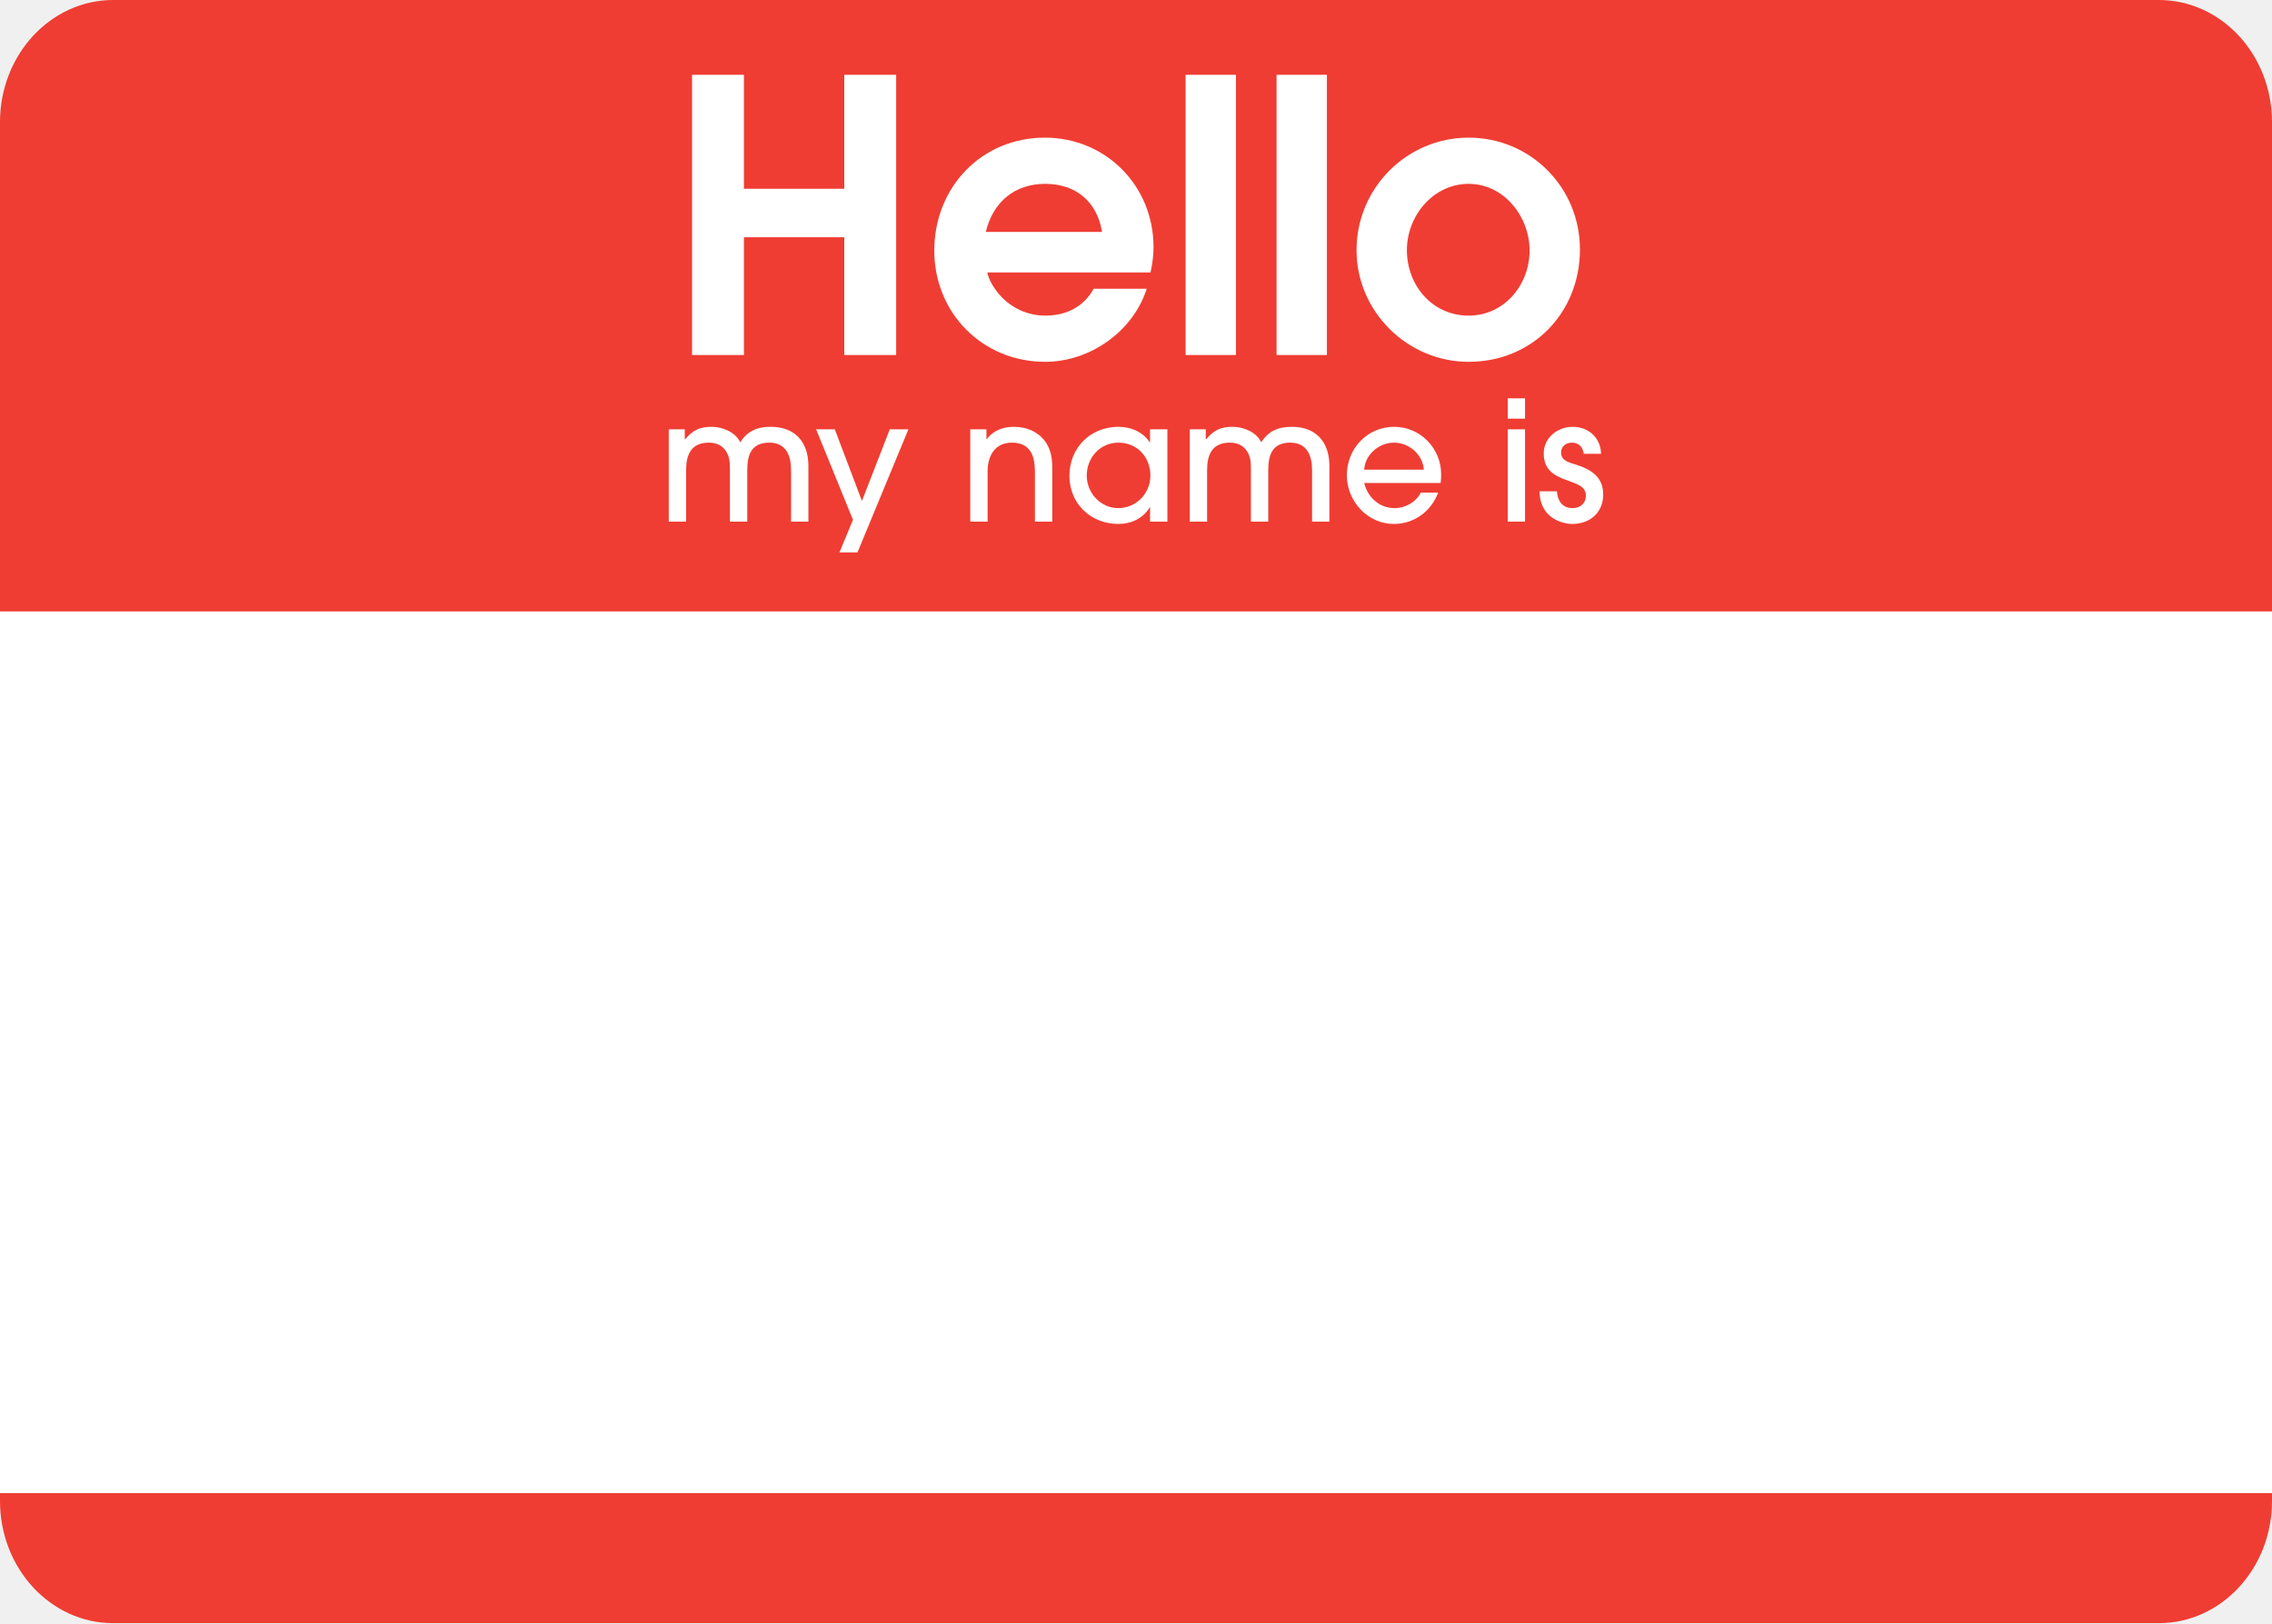
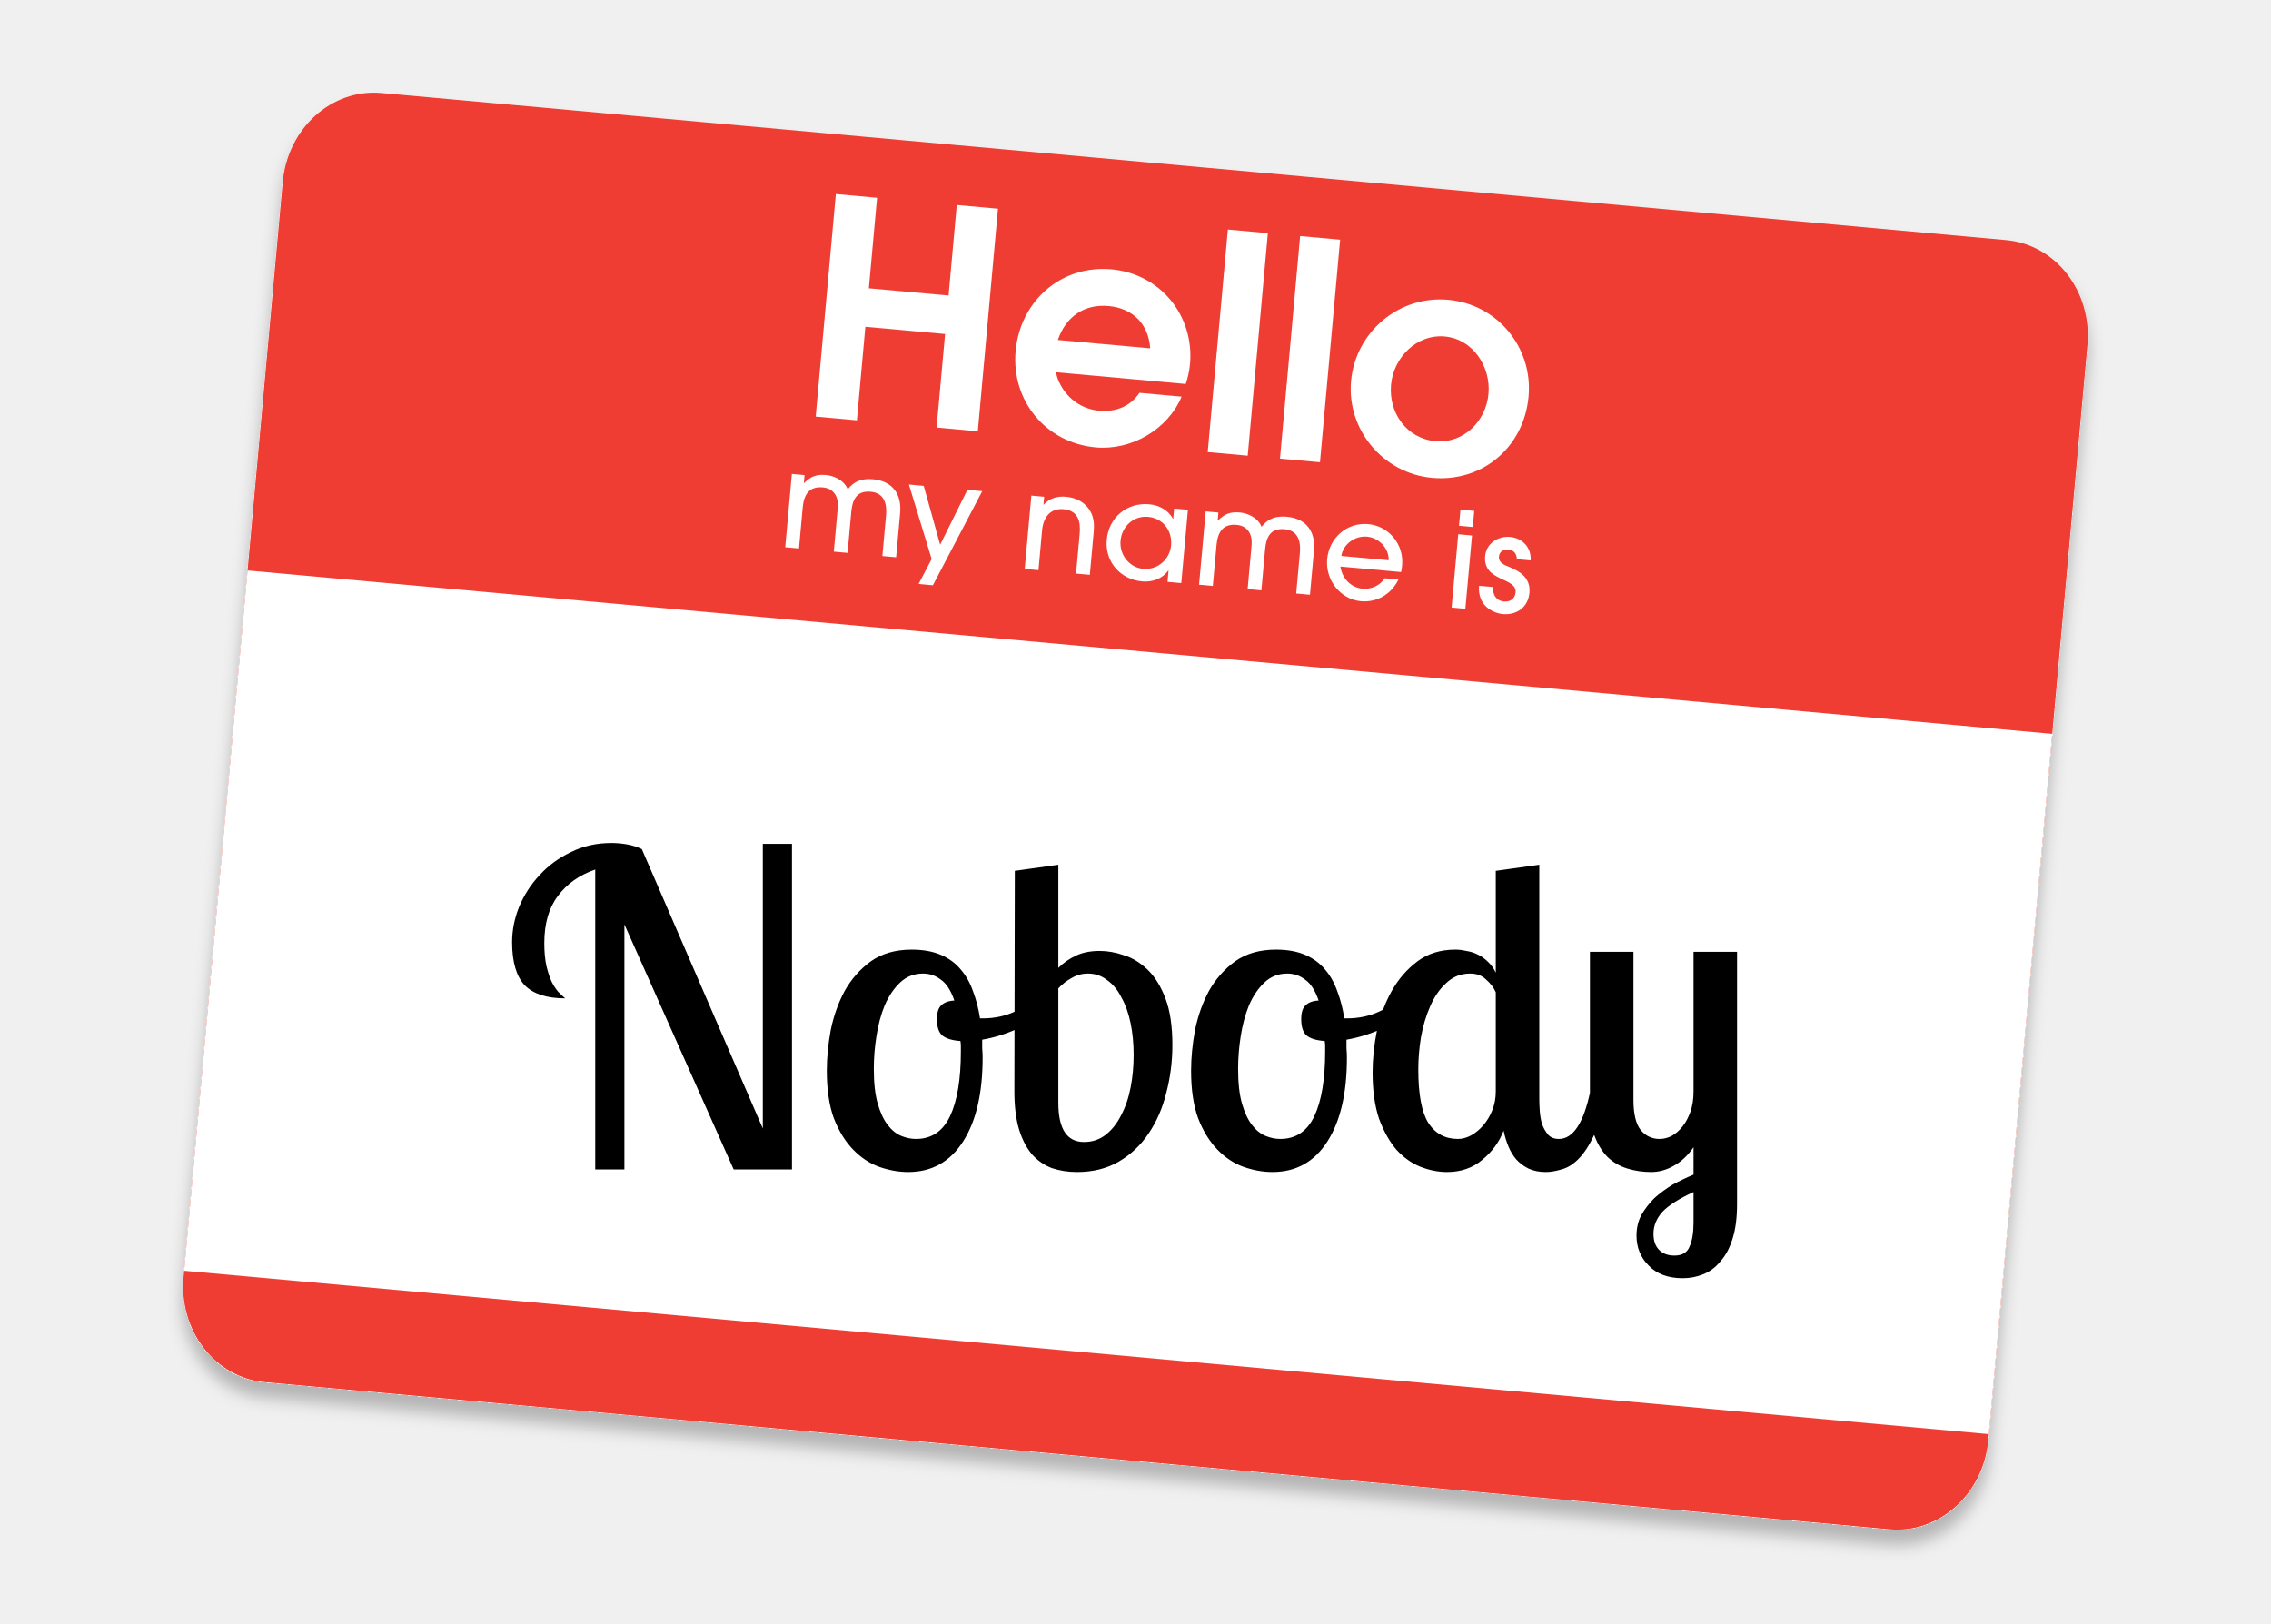
- <svg xmlns="http://www.w3.org/2000/svg" width="600" height="428.663" id="svg2" version="1.1">
-   <defs id="defs4" />
-   <g id="layer1" transform="translate(-71.06024,-326.0379)">
-     <rect style="fill:#ef3d33;fill-opacity:1;fill-rule:nonzero;stroke:none" id="rect2991" width="600" height="428.663" x="71.06" y="326.038" rx="29.902" ry="32.258" />
-     <g style="font-size:44px;font-style:normal;font-variant:normal;font-weight:normal;font-stretch:normal;text-align:center;line-height:125%;letter-spacing:0px;word-spacing:0px;text-anchor:middle;fill:#ffffff;fill-opacity:1;stroke:none;font-family:Arial;-inkscape-font-specification:Arial" id="text3761">
-       <path d="m 307.721,419.791 0,-74 -13.7,0 0,30.1 -26.5,0 0,-30.1 -13.7,0 0,74 13.7,0 0,-31.1 26.5,0 0,31.1 13.7,0" style="font-size:100px;font-weight:bold;fill:#ffffff;font-family:ITC Avant Garde Gothic Pro;-inkscape-font-specification:ITC Avant Garde Gothic Pro" id="path3955" />
-       <path d="m 375.69,391.291 c 0,-16.1 -12.5,-28.9 -28.7,-28.9 -16.8,0 -29.2,13.2 -29.2,29.8 0,16.5 12.7,29.4 29.3,29.4 11.8,0 23.2,-8 26.8,-19.3 l -14,0 c -2.7,4.9 -7.4,7.1 -12.8,7.1 -5.5,0 -10.5,-2.8 -13.5,-7.4 -0.8,-1.2 -1.5,-2.5 -1.8,-4 l 43.1,0 c 0.5,-2.2 0.8,-4.5 0.8,-6.7 m -13.6,-4 -30.7,0 c 1.9,-7.9 7.6,-12.7 15.7,-12.7 8.1,0 13.7,4.7 15,12.7" style="font-size:100px;font-weight:bold;fill:#ffffff;font-family:ITC Avant Garde Gothic Pro;-inkscape-font-specification:ITC Avant Garde Gothic Pro" id="path3957" />
-       <path d="m 397.452,419.791 0,-74 -13.3,0 0,74 13.3,0" style="font-size:100px;font-weight:bold;fill:#ffffff;font-family:ITC Avant Garde Gothic Pro;-inkscape-font-specification:ITC Avant Garde Gothic Pro" id="path3959" />
-       <path d="m 421.476,419.791 0,-74 -13.3,0 0,74 13.3,0" style="font-size:100px;font-weight:bold;fill:#ffffff;font-family:ITC Avant Garde Gothic Pro;-inkscape-font-specification:ITC Avant Garde Gothic Pro" id="path3961" />
-       <path d="m 488.299,391.891 c 0,-16.3 -13,-29.5 -29.4,-29.5 -16.4,0 -29.6,13.4 -29.6,29.7 0,16.2 13.4,29.5 29.6,29.5 16.8,0 29.4,-12.9 29.4,-29.7 m -13.3,0.3 c 0,9.1 -6.7,17.2 -16.1,17.2 -9.6,0 -16.3,-8 -16.3,-17.3 0,-9 6.9,-17.5 16.3,-17.5 9.4,0 16.1,8.7 16.1,17.6" style="font-size:100px;font-weight:bold;fill:#ffffff;font-family:ITC Avant Garde Gothic Pro;-inkscape-font-specification:ITC Avant Garde Gothic Pro" id="path3963" />
-     </g>
-     <g style="font-size:44px;font-style:normal;font-variant:normal;font-weight:normal;font-stretch:normal;text-align:center;line-height:125%;letter-spacing:0px;word-spacing:0px;text-anchor:middle;fill:#ffffff;fill-opacity:1;stroke:none;font-family:Arial;-inkscape-font-specification:Arial" id="text3769">
-       <path d="m 284.547,463.791 0,-14.696 c 0,-6.292 -3.476,-10.34 -9.944,-10.34 -3.564,0 -6.16,1.1 -8.052,4.092 -1.276,-2.728 -4.708,-4.092 -7.568,-4.092 -3.212,0 -4.972,0.924 -6.996,3.3 l -0.088,0 0,-2.64 -4.224,0 0,24.376 4.576,0 0,-13.596 c 0,-4.092 1.32,-7.26 6.028,-7.26 1.892,0 3.476,0.66 4.532,2.288 1.012,1.628 1.012,3.168 1.012,5.016 l 0,13.552 4.576,0 0,-13.596 c 0,-4.004 1.056,-7.26 5.808,-7.26 4.488,0 5.764,3.476 5.764,7.304 l 0,13.552 4.576,0" style="font-weight:500;line-height:125%;writing-mode:lr-tb;fill:#ffffff;font-family:ITC Avant Garde Gothic Pro;-inkscape-font-specification:ITC Avant Garde Gothic Pro Medium" id="path3966" />
-       <path d="m 310.964,439.415 -4.928,0 -7.348,18.92 -7.172,-18.92 -4.928,0 9.724,23.892 -3.564,8.624 4.752,0 13.464,-32.516" style="font-weight:500;line-height:125%;writing-mode:lr-tb;fill:#ffffff;font-family:ITC Avant Garde Gothic Pro;-inkscape-font-specification:ITC Avant Garde Gothic Pro Medium" id="path3968" />
-       <path d="m 348.943,463.791 0,-14.432 c 0,-2.156 -0.352,-4.4 -1.54,-6.248 -1.892,-2.992 -5.148,-4.356 -8.624,-4.356 -2.816,0 -5.368,0.924 -7.128,3.256 l -0.088,0 0,-2.596 -4.268,0 0,24.376 4.576,0 0,-13.288 c 0,-4.092 1.936,-7.568 6.424,-7.568 4.84,0 6.072,3.476 6.072,7.612 l 0,13.244 4.576,0" style="font-weight:500;line-height:125%;writing-mode:lr-tb;fill:#ffffff;font-family:ITC Avant Garde Gothic Pro;-inkscape-font-specification:ITC Avant Garde Gothic Pro Medium" id="path3970" />
-       <path d="m 379.349,463.791 0,-24.376 -4.576,0 0,3.432 -0.088,0 c -1.804,-2.772 -5.016,-4.092 -8.272,-4.092 -7.392,0 -12.936,5.544 -12.936,12.936 0,7.348 5.632,12.716 12.936,12.716 3.344,0 6.556,-1.452 8.272,-4.4 l 0.088,0 0,3.784 4.576,0 m -4.488,-12.144 c 0,4.708 -3.74,8.58 -8.492,8.58 -4.664,0 -8.316,-4.004 -8.316,-8.58 0,-4.752 3.52,-8.712 8.36,-8.712 4.972,0 8.448,3.828 8.448,8.712" style="font-weight:500;line-height:125%;writing-mode:lr-tb;fill:#ffffff;font-family:ITC Avant Garde Gothic Pro;-inkscape-font-specification:ITC Avant Garde Gothic Pro Medium" id="path3972" />
-       <path d="m 422.133,463.791 0,-14.696 c 0,-6.292 -3.476,-10.34 -9.944,-10.34 -3.564,0 -6.16,1.1 -8.052,4.092 -1.276,-2.728 -4.708,-4.092 -7.568,-4.092 -3.212,0 -4.972,0.924 -6.996,3.3 l -0.088,0 0,-2.64 -4.224,0 0,24.376 4.576,0 0,-13.596 c 0,-4.092 1.32,-7.26 6.028,-7.26 1.892,0 3.476,0.66 4.532,2.288 1.012,1.628 1.012,3.168 1.012,5.016 l 0,13.552 4.576,0 0,-13.596 c 0,-4.004 1.056,-7.26 5.808,-7.26 4.488,0 5.764,3.476 5.764,7.304 l 0,13.552 4.576,0" style="font-weight:500;line-height:125%;writing-mode:lr-tb;fill:#ffffff;font-family:ITC Avant Garde Gothic Pro;-inkscape-font-specification:ITC Avant Garde Gothic Pro Medium" id="path3974" />
-       <path d="m 451.644,451.295 c 0,-6.864 -5.5,-12.54 -12.408,-12.54 -7.128,0 -12.496,5.764 -12.496,12.804 0,6.82 5.456,12.848 12.408,12.848 5.324,0 9.856,-3.3 11.704,-8.272 l -4.576,0 c -1.32,2.552 -4.092,4.092 -6.952,4.092 -4.004,0 -7.084,-2.86 -8.008,-6.644 l 20.196,0 c 0.088,-0.748 0.132,-1.54 0.132,-2.288 m -4.576,-1.232 -15.752,0 c 0.264,-4.004 3.916,-7.128 7.876,-7.128 3.96,0 7.612,3.124 7.876,7.128" style="font-weight:500;line-height:125%;writing-mode:lr-tb;fill:#ffffff;font-family:ITC Avant Garde Gothic Pro;-inkscape-font-specification:ITC Avant Garde Gothic Pro Medium" id="path3976" />
-       <path d="m 473.798,436.599 0,-5.368 -4.576,0 0,5.368 4.576,0 m 0,27.192 0,-24.376 -4.576,0 0,24.376 4.576,0" style="font-weight:500;line-height:125%;writing-mode:lr-tb;fill:#ffffff;font-family:ITC Avant Garde Gothic Pro;-inkscape-font-specification:ITC Avant Garde Gothic Pro Medium" id="path3978" />
-       <path d="m 494.446,456.619 c 0,-4.708 -3.344,-6.688 -7.348,-7.92 -1.672,-0.528 -3.784,-1.012 -3.784,-3.168 0,-1.628 1.32,-2.596 2.86,-2.596 1.848,0 2.904,1.188 3.124,2.948 l 4.576,0 c -0.088,-4.224 -3.3,-7.128 -7.48,-7.128 -4.004,0 -7.656,2.86 -7.656,7.04 0,8.624 11.132,5.984 11.132,11.088 0,2.112 -1.496,3.344 -3.52,3.344 -2.728,0 -3.96,-1.936 -4.136,-4.444 l -4.576,0 c 0,3.828 1.892,6.776 5.5,8.052 1.012,0.352 2.068,0.572 3.124,0.572 4.664,0 8.184,-2.992 8.184,-7.788" style="font-weight:500;line-height:125%;writing-mode:lr-tb;fill:#ffffff;font-family:ITC Avant Garde Gothic Pro;-inkscape-font-specification:ITC Avant Garde Gothic Pro Medium" id="path3980" />
-     </g>
-     <rect style="fill:#ffffff;fill-opacity:1;fill-rule:nonzero;stroke:none" id="rect3773" width="600" height="232.857" x="71.06" y="487.505" />
+ <svg xmlns="http://www.w3.org/2000/svg" width="600" height="429" viewBox="0 0 600 429" fill="none">
+   <g filter="url(#filter0_d_1_2)">
+     <path d="M530.055 63.444L100.784 24.58C87.661 23.392 75.984 33.905 74.702 48.062L48.504 337.435C47.222 351.592 56.822 364.032 69.945 365.22L499.216 404.083C512.339 405.271 524.016 394.758 525.298 380.601L551.496 91.228C552.778 77.071 543.178 64.632 530.055 63.444Z" fill="#EF3D33" />
+     <path d="M258.342 113.956L263.666 55.152L252.779 54.166L250.614 78.085L229.555 76.179L231.721 52.259L220.834 51.274L215.51 110.078L226.397 111.064L228.634 86.35L249.693 88.257L247.455 112.97L258.342 113.956Z" fill="white" />
+     <path d="M314.404 96.198C315.563 83.404 306.55 72.334 293.677 71.168C280.327 69.959 269.523 79.557 268.329 92.748C267.142 105.86 276.306 117.025 289.497 118.219C298.874 119.068 308.509 113.531 312.183 104.81L301.057 103.803C298.559 107.502 294.666 108.913 290.375 108.524C286.004 108.128 282.232 105.544 280.179 101.672C279.63 100.661 279.167 99.578 279.037 98.364L313.287 101.465C313.842 99.753 314.246 97.947 314.404 96.198ZM303.885 92.041L279.489 89.833C281.567 83.692 286.442 80.287 292.879 80.87C299.315 81.453 303.427 85.591 303.885 92.041Z" fill="white" />
+     <path d="M329.648 120.412L334.971 61.607L324.402 60.65L319.079 119.455L329.648 120.412Z" fill="white" />
+     <path d="M348.738 122.14L354.062 63.336L343.493 62.379L338.169 121.183L348.738 122.14Z" fill="white" />
+     <path d="M403.847 104.777C405.02 91.824 395.639 80.399 382.606 79.219C369.574 78.039 358.12 87.738 356.948 100.691C355.782 113.564 365.474 125.097 378.347 126.263C391.697 127.471 402.638 118.127 403.847 104.777ZM393.256 104.058C392.602 111.29 386.695 117.244 379.225 116.568C371.596 115.877 366.848 109.038 367.517 101.648C368.164 94.496 374.259 88.238 381.729 88.914C389.198 89.59 393.897 96.986 393.256 104.058Z" fill="white" />
+     <path d="M236.761 147.254L237.818 135.575C238.271 130.576 235.8 127.109 230.66 126.643C227.828 126.387 225.686 127.074 223.967 129.316C223.149 127.056 220.52 125.725 218.247 125.52C215.695 125.288 214.23 125.896 212.451 127.639L212.381 127.632L212.571 125.534L209.214 125.231L207.46 144.601L211.097 144.93L212.075 134.126C212.369 130.874 213.646 128.452 217.387 128.791C218.891 128.927 220.102 129.565 220.824 130.935C221.511 132.301 221.4 133.525 221.267 134.994L220.292 145.763L223.929 146.092L224.907 135.288C225.195 132.106 226.268 129.595 230.044 129.937C233.611 130.259 234.375 133.113 234.099 136.155L233.124 146.925L236.761 147.254Z" fill="white" />
+     <path d="M259.508 129.784L255.592 129.429L248.391 143.936L244.053 128.385L240.137 128.03L246.145 147.716L242.693 154.312L246.469 154.654L259.508 129.784Z" fill="white" />
+     <path d="M287.933 151.887L288.972 140.418C289.127 138.705 289.009 136.896 288.198 135.342C286.909 132.829 284.42 131.51 281.658 131.26C279.42 131.058 277.326 131.608 275.759 133.335L275.689 133.329L275.876 131.266L272.484 130.959L270.731 150.329L274.367 150.658L275.323 140.099C275.618 136.847 277.406 134.224 280.972 134.547C284.819 134.895 285.548 137.746 285.25 141.033L284.297 151.557L287.933 151.887Z" fill="white" />
+     <path d="M312.096 154.074L313.85 134.704L310.213 134.374L309.966 137.102L309.896 137.095C308.662 134.763 306.205 133.483 303.617 133.248C297.743 132.717 292.939 136.723 292.407 142.597C291.878 148.437 295.968 153.108 301.772 153.633C304.429 153.874 307.086 152.951 308.662 150.732L308.732 150.738L308.459 153.745L312.096 154.074ZM309.403 144.101C309.064 147.842 305.814 150.65 302.038 150.308C298.331 149.973 295.717 146.528 296.047 142.892C296.388 139.116 299.471 136.222 303.317 136.57C307.268 136.928 309.754 140.22 309.403 144.101Z" fill="white" />
+     <path d="M346.094 157.152L347.152 145.474C347.604 140.474 345.133 137.007 339.993 136.542C337.161 136.285 335.019 136.973 333.3 139.214C332.483 136.955 329.854 135.624 327.581 135.418C325.028 135.187 323.563 135.795 321.784 137.537L321.714 137.531L321.904 135.433L318.547 135.129L316.794 154.499L320.43 154.829L321.408 144.025C321.703 140.773 322.979 138.35 326.721 138.689C328.224 138.825 329.435 139.464 330.157 140.833C330.845 142.2 330.734 143.424 330.601 144.892L329.626 155.661L333.262 155.99L334.24 145.186C334.528 142.004 335.602 139.493 339.378 139.835C342.944 140.158 343.708 143.012 343.433 146.054L342.458 156.823L346.094 157.152Z" fill="white" />
+     <path d="M370.444 149.345C370.938 143.891 366.976 138.985 361.486 138.488C355.822 137.975 351.142 142.169 350.635 147.763C350.145 153.183 354.047 158.366 359.571 158.866C363.802 159.249 367.641 156.953 369.467 153.134L365.83 152.805C364.598 154.738 362.284 155.763 360.012 155.557C356.83 155.269 354.588 152.774 354.126 149.701L370.175 151.154C370.299 150.566 370.39 149.94 370.444 149.345ZM366.897 148.037L354.379 146.904C354.877 143.741 358.004 141.521 361.151 141.806C364.298 142.091 366.975 144.836 366.897 148.037Z" fill="white" />
+     <path d="M389.106 139.261L389.493 134.995L385.856 134.666L385.47 138.932L389.106 139.261ZM387.15 160.869L388.904 141.499L385.267 141.169L383.514 160.54L387.15 160.869Z" fill="white" />
+     <path d="M404.074 156.655C404.413 152.914 401.898 151.1 398.805 149.833C397.514 149.293 395.871 148.757 396.026 147.043C396.143 145.75 397.262 145.075 398.486 145.186C399.954 145.319 400.708 146.339 400.756 147.754L404.392 148.083C404.626 144.72 402.283 142.181 398.961 141.88C395.779 141.592 392.671 143.602 392.371 146.924C391.75 153.777 400.786 152.48 400.419 156.536C400.267 158.214 398.99 159.086 397.381 158.94C395.214 158.744 394.374 157.117 394.414 155.111L390.778 154.782C390.503 157.824 391.794 160.303 394.569 161.576C395.348 161.929 396.172 162.179 397.011 162.255C400.717 162.591 403.729 160.467 404.074 156.655Z" fill="white" />
+     <path d="M542.2 193.906L65.406 150.739L48.654 335.781L525.448 378.947L542.2 193.906Z" fill="white" />
  </g>
+   <path d="M209.245 222.98V309H193.835L164.97 244.255V309H157.265V229.765C153.048 231.222 149.752 233.56 147.375 236.78C144.998 239.923 143.81 244.063 143.81 249.2C143.81 251.577 144.002 253.608 144.385 255.295C144.768 256.905 145.228 258.285 145.765 259.435C146.302 260.508 146.877 261.39 147.49 262.08C148.18 262.77 148.793 263.345 149.33 263.805C144.5 263.805 140.935 262.655 138.635 260.355C136.412 257.978 135.3 254.183 135.3 248.97C135.3 245.827 135.913 242.722 137.14 239.655C138.443 236.512 140.245 233.713 142.545 231.26C144.845 228.73 147.605 226.698 150.825 225.165C154.045 223.555 157.61 222.75 161.52 222.75C162.823 222.75 164.165 222.865 165.545 223.095C166.925 223.325 168.267 223.747 169.57 224.36L201.54 298.19V222.98H209.245ZM240.868 250.925C243.858 250.925 246.427 251.385 248.573 252.305C250.72 253.225 252.483 254.528 253.863 256.215C255.243 257.825 256.317 259.742 257.083 261.965C257.927 264.188 258.54 266.565 258.923 269.095H259.613C262.833 269.095 265.785 268.443 268.468 267.14C271.152 265.837 273.452 264.188 275.368 262.195L277.093 265.3C275.56 267.753 273.107 269.785 269.733 271.395C266.437 273.005 263.025 274.117 259.498 274.73C259.498 275.497 259.498 276.263 259.498 277.03C259.575 277.797 259.613 278.602 259.613 279.445C259.613 288.875 257.888 296.273 254.438 301.64C250.988 307.007 246.158 309.69 239.948 309.69C237.418 309.69 234.85 309.23 232.243 308.31C229.713 307.39 227.413 305.857 225.343 303.71C223.273 301.563 221.587 298.803 220.283 295.43C219.057 292.057 218.443 287.878 218.443 282.895C218.443 279.522 218.788 275.957 219.478 272.2C220.245 268.443 221.472 264.993 223.158 261.85C224.922 258.707 227.222 256.1 230.058 254.03C232.972 251.96 236.575 250.925 240.868 250.925ZM242.018 300.95C246.082 300.95 249.072 298.957 250.988 294.97C252.905 290.907 253.863 285.195 253.863 277.835C253.863 277.375 253.863 276.915 253.863 276.455C253.863 275.995 253.825 275.535 253.748 275.075C251.525 274.922 249.915 274.423 248.918 273.58C247.998 272.737 247.538 271.318 247.538 269.325C247.538 267.562 247.922 266.335 248.688 265.645C249.455 264.878 250.605 264.457 252.138 264.38C251.218 261.697 250.03 259.857 248.573 258.86C247.193 257.787 245.622 257.25 243.858 257.25C241.482 257.25 239.45 258.055 237.763 259.665C236.153 261.198 234.812 263.192 233.738 265.645C232.742 268.098 232.013 270.82 231.553 273.81C231.093 276.723 230.863 279.598 230.863 282.435C230.863 286.192 231.208 289.258 231.898 291.635C232.588 294.012 233.47 295.89 234.543 297.27C235.617 298.65 236.805 299.608 238.108 300.145C239.412 300.682 240.715 300.95 242.018 300.95ZM268.117 230.11L279.617 228.5V255.755C280.92 254.452 282.454 253.378 284.217 252.535C285.98 251.692 288.089 251.27 290.542 251.27C292.612 251.27 294.759 251.653 296.982 252.42C299.205 253.11 301.275 254.375 303.192 256.215C305.109 258.055 306.68 260.585 307.907 263.805C309.134 267.025 309.747 271.127 309.747 276.11C309.747 280.48 309.21 284.697 308.137 288.76C307.14 292.823 305.569 296.427 303.422 299.57C301.352 302.637 298.745 305.09 295.602 306.93C292.459 308.77 288.779 309.69 284.562 309.69C282.185 309.69 279.962 309.345 277.892 308.655C275.899 307.888 274.174 306.7 272.717 305.09C271.26 303.403 270.11 301.218 269.267 298.535C268.424 295.775 268.002 292.402 268.002 288.415L268.117 230.11ZM299.512 278.755C299.512 275.765 299.244 272.967 298.707 270.36C298.17 267.753 297.365 265.492 296.292 263.575C295.295 261.582 294.03 260.048 292.497 258.975C291.04 257.825 289.354 257.25 287.437 257.25C285.904 257.25 284.485 257.633 283.182 258.4C281.879 259.09 280.69 260.01 279.617 261.16V291.405C279.617 298.305 281.879 301.755 286.402 301.755C288.549 301.755 290.427 301.142 292.037 299.915C293.724 298.612 295.104 296.887 296.177 294.74C297.327 292.593 298.17 290.14 298.707 287.38C299.244 284.62 299.512 281.745 299.512 278.755ZM337.113 250.925C340.103 250.925 342.672 251.385 344.818 252.305C346.965 253.225 348.728 254.528 350.108 256.215C351.488 257.825 352.562 259.742 353.328 261.965C354.172 264.188 354.785 266.565 355.168 269.095H355.858C359.078 269.095 362.03 268.443 364.713 267.14C367.397 265.837 369.697 264.188 371.613 262.195L373.338 265.3C371.805 267.753 369.352 269.785 365.978 271.395C362.682 273.005 359.27 274.117 355.743 274.73C355.743 275.497 355.743 276.263 355.743 277.03C355.82 277.797 355.858 278.602 355.858 279.445C355.858 288.875 354.133 296.273 350.683 301.64C347.233 307.007 342.403 309.69 336.193 309.69C333.663 309.69 331.095 309.23 328.488 308.31C325.958 307.39 323.658 305.857 321.588 303.71C319.518 301.563 317.832 298.803 316.528 295.43C315.302 292.057 314.688 287.878 314.688 282.895C314.688 279.522 315.033 275.957 315.723 272.2C316.49 268.443 317.717 264.993 319.403 261.85C321.167 258.707 323.467 256.1 326.303 254.03C329.217 251.96 332.82 250.925 337.113 250.925ZM338.263 300.95C342.327 300.95 345.317 298.957 347.233 294.97C349.15 290.907 350.108 285.195 350.108 277.835C350.108 277.375 350.108 276.915 350.108 276.455C350.108 275.995 350.07 275.535 349.993 275.075C347.77 274.922 346.16 274.423 345.163 273.58C344.243 272.737 343.783 271.318 343.783 269.325C343.783 267.562 344.167 266.335 344.933 265.645C345.7 264.878 346.85 264.457 348.383 264.38C347.463 261.697 346.275 259.857 344.818 258.86C343.438 257.787 341.867 257.25 340.103 257.25C337.727 257.25 335.695 258.055 334.008 259.665C332.398 261.198 331.057 263.192 329.983 265.645C328.987 268.098 328.258 270.82 327.798 273.81C327.338 276.723 327.108 279.598 327.108 282.435C327.108 286.192 327.453 289.258 328.143 291.635C328.833 294.012 329.715 295.89 330.788 297.27C331.862 298.65 333.05 299.608 334.353 300.145C335.657 300.682 336.96 300.95 338.263 300.95ZM406.682 228.5V290.6C406.682 291.367 406.72 292.325 406.797 293.475C406.874 294.625 407.065 295.775 407.372 296.925C407.755 297.998 408.292 298.957 408.982 299.8C409.672 300.567 410.63 300.95 411.857 300.95C415.614 300.95 418.374 296.772 420.137 288.415H424.392C423.549 293.245 422.475 297.078 421.172 299.915C419.869 302.675 418.489 304.783 417.032 306.24C415.575 307.697 414.08 308.617 412.547 309C411.014 309.46 409.634 309.69 408.407 309.69C406.644 309.69 405.11 309.383 403.807 308.77C402.58 308.157 401.507 307.352 400.587 306.355C399.744 305.358 399.054 304.208 398.517 302.905C397.98 301.602 397.559 300.222 397.252 298.765C396.102 301.755 394.224 304.323 391.617 306.47C389.087 308.617 385.982 309.69 382.302 309.69C380.002 309.69 377.664 309.23 375.287 308.31C372.987 307.39 370.879 305.895 368.962 303.825C367.122 301.678 365.589 298.957 364.362 295.66C363.212 292.287 362.637 288.185 362.637 283.355C362.637 279.828 363.02 276.148 363.787 272.315C364.63 268.482 365.934 264.993 367.697 261.85C369.46 258.707 371.722 256.1 374.482 254.03C377.242 251.96 380.577 250.925 384.487 250.925C385.407 250.925 386.365 251.04 387.362 251.27C388.435 251.423 389.432 251.73 390.352 252.19C391.349 252.65 392.269 253.302 393.112 254.145C393.955 254.912 394.645 255.87 395.182 257.02V230.11L406.682 228.5ZM385.177 300.95C386.327 300.95 387.477 300.643 388.627 300.03C389.854 299.34 390.927 298.458 391.847 297.385C392.844 296.235 393.649 294.893 394.262 293.36C394.875 291.827 395.182 290.178 395.182 288.415V262.195C394.645 260.968 393.802 259.857 392.652 258.86C391.579 257.787 390.16 257.25 388.397 257.25C385.944 257.25 383.835 258.093 382.072 259.78C380.309 261.39 378.89 263.46 377.817 265.99C376.744 268.443 375.939 271.165 375.402 274.155C374.942 277.068 374.712 279.867 374.712 282.55C374.712 289.143 375.594 293.858 377.357 296.695C379.197 299.532 381.804 300.95 385.177 300.95ZM458.932 251.5V318.085C458.932 321.688 458.549 324.717 457.782 327.17C457.016 329.7 455.942 331.732 454.562 333.265C453.259 334.875 451.726 336.025 449.962 336.715C448.276 337.405 446.474 337.75 444.557 337.75C440.724 337.75 437.734 336.638 435.587 334.415C433.441 332.268 432.367 329.623 432.367 326.48C432.367 324.487 432.789 322.685 433.632 321.075C434.552 319.465 435.702 317.97 437.082 316.59C438.539 315.287 440.149 314.098 441.912 313.025C443.752 312.028 445.592 311.147 447.432 310.38V303.135C445.899 305.358 444.136 307.007 442.142 308.08C440.226 309.153 438.271 309.69 436.277 309.69C434.054 309.69 431.946 309.383 429.952 308.77C427.959 308.157 426.234 307.16 424.777 305.78C423.321 304.323 422.171 302.483 421.327 300.26C420.484 297.96 420.062 295.162 420.062 291.865V251.5H431.562V290.6C431.562 294.357 432.214 297.04 433.517 298.65C434.821 300.183 436.469 300.95 438.462 300.95C439.536 300.95 440.609 300.682 441.682 300.145C442.756 299.532 443.714 298.688 444.557 297.615C445.401 296.542 446.091 295.238 446.627 293.705C447.164 292.172 447.432 290.408 447.432 288.415V251.5H458.932ZM442.372 331.77C444.442 331.77 445.784 330.965 446.397 329.355C447.087 327.822 447.432 325.713 447.432 323.03V314.98C443.599 316.743 440.877 318.468 439.267 320.155C437.657 321.918 436.852 323.873 436.852 326.02C436.852 327.783 437.312 329.163 438.232 330.16C439.229 331.233 440.609 331.77 442.372 331.77Z" fill="black" />
+   <defs>
+     <filter id="filter0_d_1_2" x="44.389" y="24.488" width="511.221" height="387.687" filterUnits="userSpaceOnUse" color-interpolation-filters="sRGB">
+       <feFlood flood-opacity="0" result="BackgroundImageFix" />
+       <feColorMatrix in="SourceAlpha" type="matrix" values="0 0 0 0 0 0 0 0 0 0 0 0 0 0 0 0 0 0 127 0" result="hardAlpha" />
+       <feOffset dy="4" />
+       <feGaussianBlur stdDeviation="2" />
+       <feComposite in2="hardAlpha" operator="out" />
+       <feColorMatrix type="matrix" values="0 0 0 0 0 0 0 0 0 0 0 0 0 0 0 0 0 0 0.25 0" />
+       <feBlend mode="normal" in2="BackgroundImageFix" result="effect1_dropShadow_1_2" />
+       <feBlend mode="normal" in="SourceGraphic" in2="effect1_dropShadow_1_2" result="shape" />
+     </filter>
+   </defs>
</svg>
